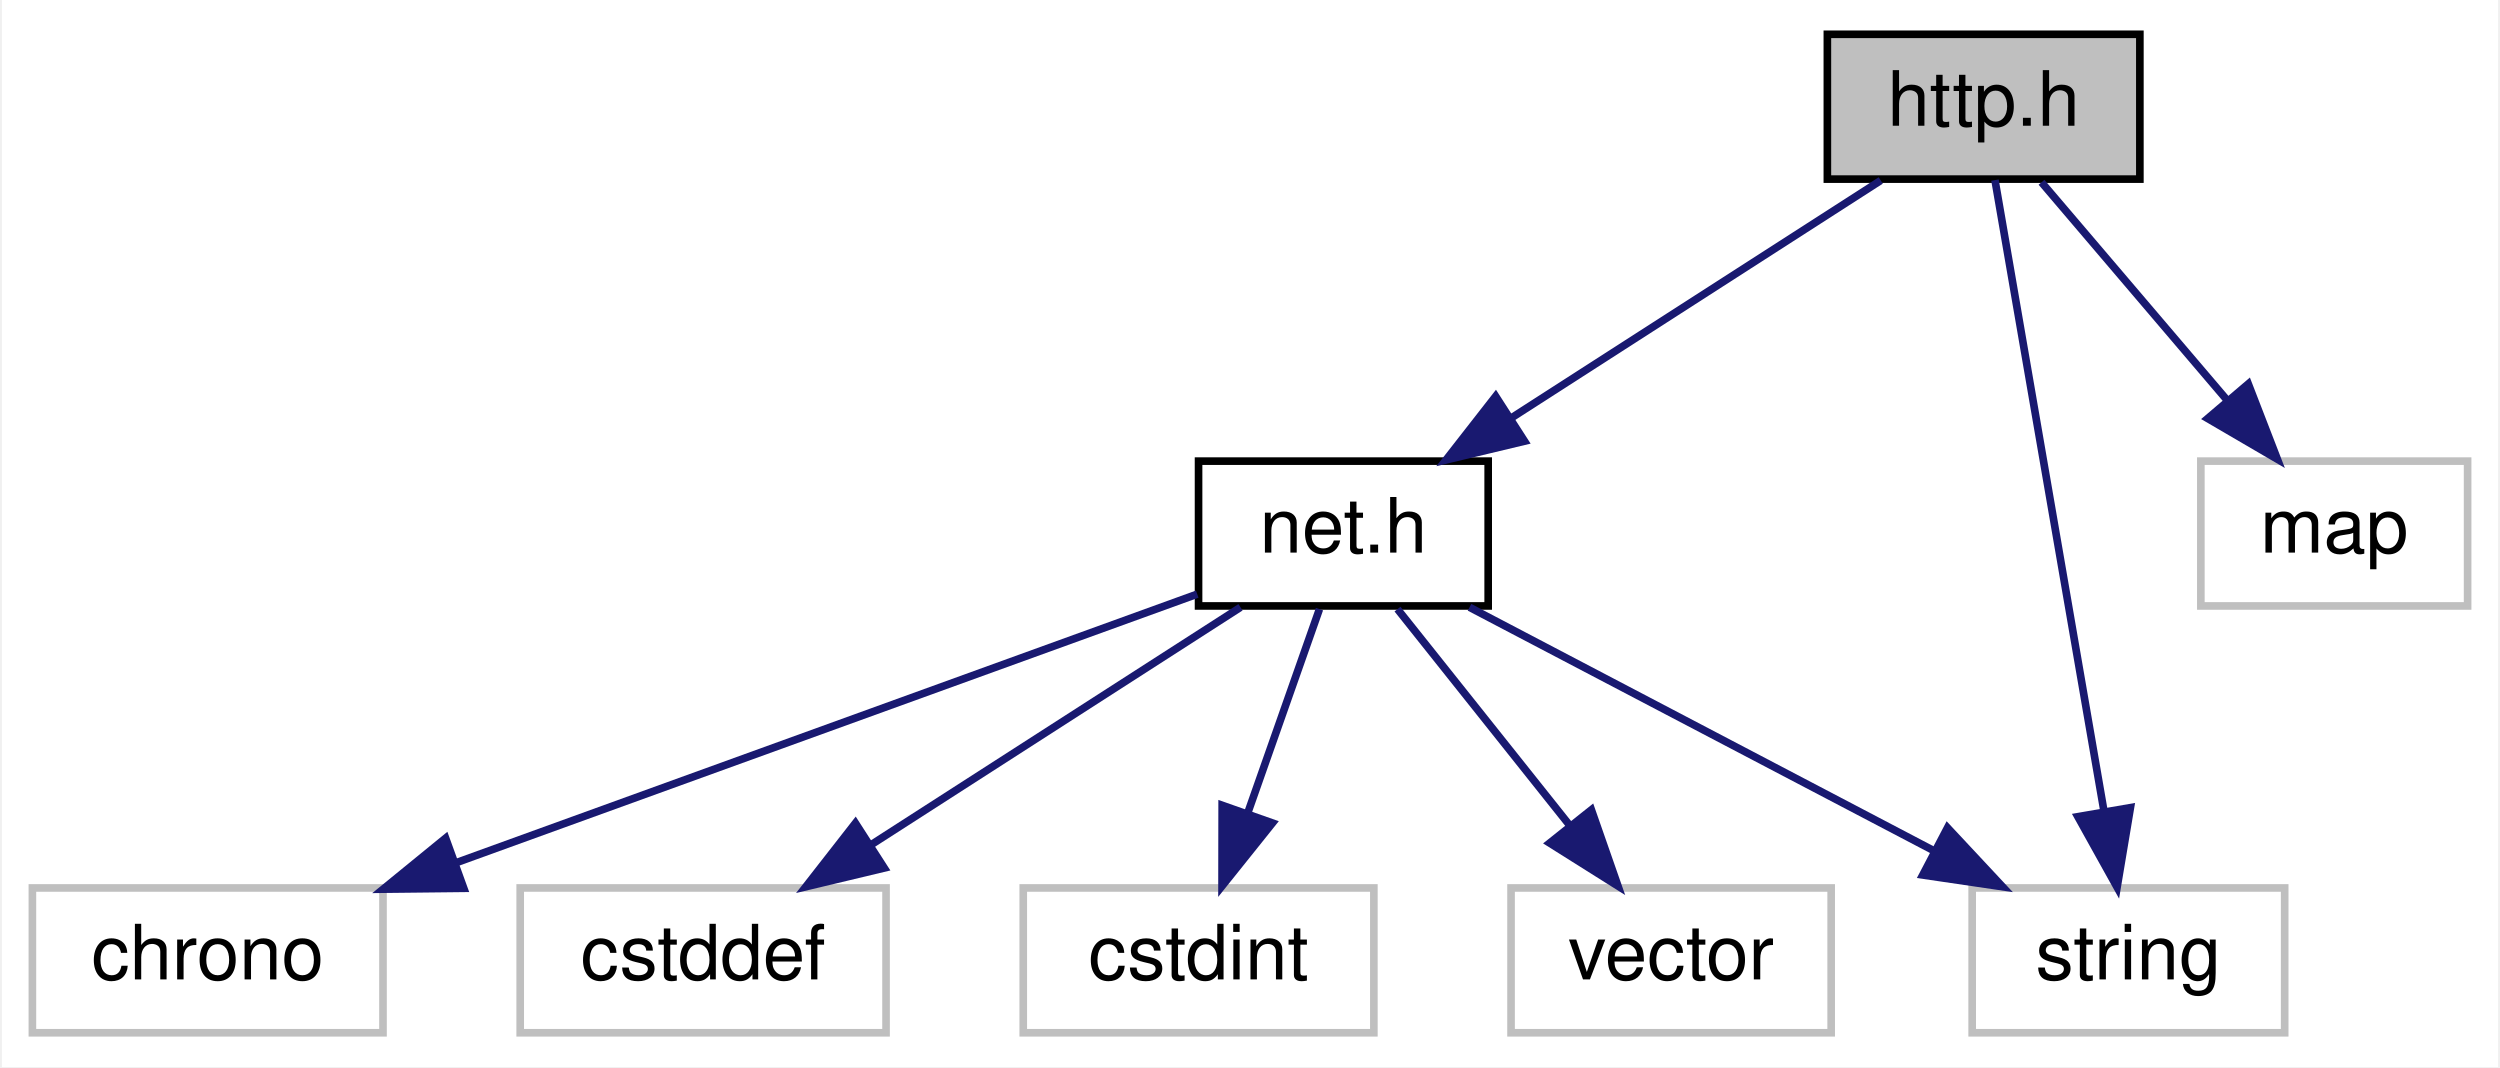
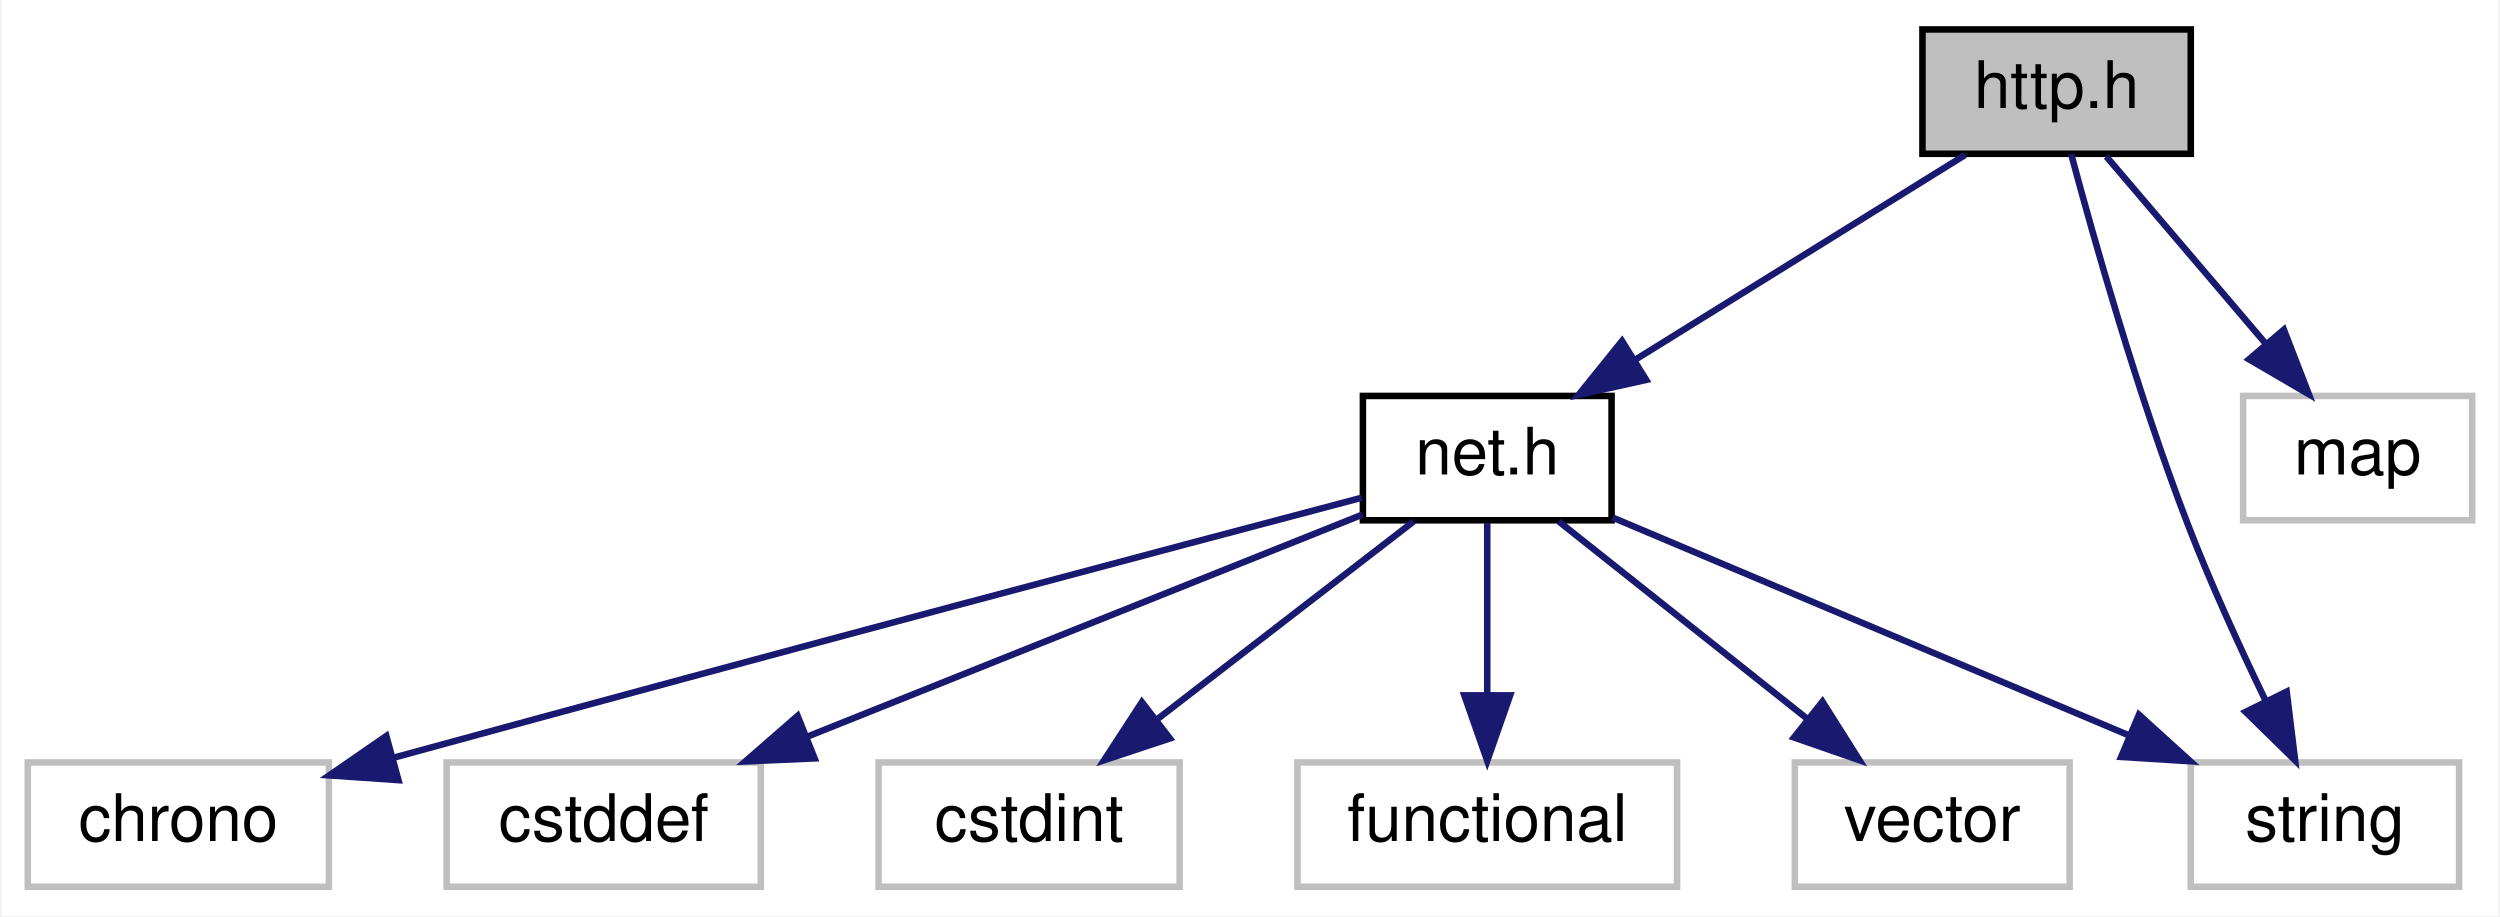
- <svg xmlns="http://www.w3.org/2000/svg" xmlns:xlink="http://www.w3.org/1999/xlink" width="328pt" height="140pt" viewBox="0.00 0.00 327.50 140.00">
+ <svg xmlns="http://www.w3.org/2000/svg" xmlns:xlink="http://www.w3.org/1999/xlink" width="382pt" height="140pt" viewBox="0.00 0.00 381.50 140.00">
  <g id="graph0" class="graph" transform="scale(1 1) rotate(0) translate(4 136)">
-     <polygon fill="white" stroke="none" points="-4,4 -4,-136 323.5,-136 323.5,4 -4,4" />
+     <polygon fill="white" stroke="none" points="-4,4 -4,-136 377.5,-136 377.5,4 -4,4" />
    <g id="node1" class="node">
-       <polygon fill="#bfbfbf" stroke="black" points="235.5,-112.5 235.5,-131.5 276.5,-131.5 276.5,-112.5 235.5,-112.5" />
-       <text text-anchor="middle" x="256" y="-119.5" font-family="Helvetica,sans-Serif" font-size="10.00">http.h</text>
+       <polygon fill="#bfbfbf" stroke="black" points="289.5,-112.5 289.5,-131.5 330.5,-131.5 330.5,-112.5 289.5,-112.5" />
+       <text text-anchor="middle" x="310" y="-119.5" font-family="Helvetica,sans-Serif" font-size="10.00">http.h</text>
    </g>
    <g id="node2" class="node">
      <g id="a_node2">
        <a xlink:href="net_8h.html" target="_top" xlink:title="net.h">
-           <polygon fill="white" stroke="black" points="153,-56.5 153,-75.5 191,-75.5 191,-56.5 153,-56.5" />
-           <text text-anchor="middle" x="172" y="-63.5" font-family="Helvetica,sans-Serif" font-size="10.00">net.h</text>
+           <polygon fill="white" stroke="black" points="204,-56.5 204,-75.5 242,-75.5 242,-56.5 204,-56.5" />
+           <text text-anchor="middle" x="223" y="-63.5" font-family="Helvetica,sans-Serif" font-size="10.00">net.h</text>
        </a>
      </g>
    </g>
    <g id="edge1" class="edge">
-       <path fill="none" stroke="midnightblue" d="M242.504,-112.324C229.4,-103.9 209.288,-90.971 193.893,-81.074" />
-       <polygon fill="midnightblue" stroke="midnightblue" points="195.767,-78.118 185.463,-75.654 191.982,-84.006 195.767,-78.118" />
+       <path fill="none" stroke="midnightblue" d="M296.022,-112.324C282.45,-103.9 261.62,-90.971 245.675,-81.074" />
+       <polygon fill="midnightblue" stroke="midnightblue" points="247.286,-77.954 236.943,-75.654 243.594,-83.902 247.286,-77.954" />
    </g>
-     <g id="node6" class="node">
-       <polygon fill="white" stroke="#bfbfbf" points="254.5,-0.5 254.5,-19.5 295.5,-19.5 295.5,-0.5 254.5,-0.5" />
-       <text text-anchor="middle" x="275" y="-7.5" font-family="Helvetica,sans-Serif" font-size="10.00">string</text>
+     <g id="node7" class="node">
+       <polygon fill="white" stroke="#bfbfbf" points="330.5,-0.5 330.5,-19.5 371.5,-19.5 371.5,-0.5 330.5,-0.5" />
+       <text text-anchor="middle" x="351" y="-7.5" font-family="Helvetica,sans-Serif" font-size="10.00">string</text>
+     </g>
+     <g id="edge9" class="edge">
+       <path fill="none" stroke="midnightblue" d="M312.222,-112.459C315.578,-99.911 322.363,-75.833 330,-56 333.485,-46.949 337.963,-37.162 341.887,-29.035" />
+       <polygon fill="midnightblue" stroke="midnightblue" points="345.155,-30.323 346.447,-19.808 338.879,-27.223 345.155,-30.323" />
+     </g>
+     <g id="node9" class="node">
+       <polygon fill="white" stroke="#bfbfbf" points="338.5,-56.5 338.5,-75.5 373.5,-75.5 373.5,-56.5 338.5,-56.5" />
+       <text text-anchor="middle" x="356" y="-63.5" font-family="Helvetica,sans-Serif" font-size="10.00">map</text>
    </g>
    <g id="edge8" class="edge">
-       <path fill="none" stroke="midnightblue" d="M257.491,-112.368C260.557,-94.617 267.63,-53.666 271.788,-29.597" />
-       <polygon fill="midnightblue" stroke="midnightblue" points="275.263,-30.041 273.516,-19.591 268.365,-28.85 275.263,-30.041" />
-     </g>
-     <g id="node8" class="node">
-       <polygon fill="white" stroke="#bfbfbf" points="284.5,-56.5 284.5,-75.5 319.5,-75.5 319.5,-56.5 284.5,-56.5" />
-       <text text-anchor="middle" x="302" y="-63.5" font-family="Helvetica,sans-Serif" font-size="10.00">map</text>
-     </g>
-     <g id="edge7" class="edge">
-       <path fill="none" stroke="midnightblue" d="M263.596,-112.083C270.227,-104.298 280.021,-92.802 288.058,-83.367" />
-       <polygon fill="midnightblue" stroke="midnightblue" points="290.725,-85.633 294.545,-75.751 285.396,-81.094 290.725,-85.633" />
+       <path fill="none" stroke="midnightblue" d="M317.596,-112.083C324.227,-104.298 334.021,-92.802 342.058,-83.367" />
+       <polygon fill="midnightblue" stroke="midnightblue" points="344.725,-85.633 348.545,-75.751 339.396,-81.094 344.725,-85.633" />
    </g>
    <g id="node3" class="node">
      <polygon fill="white" stroke="#bfbfbf" points="0,-0.5 0,-19.5 46,-19.5 46,-0.5 0,-0.5" />
      <text text-anchor="middle" x="23" y="-7.5" font-family="Helvetica,sans-Serif" font-size="10.00">chrono</text>
    </g>
    <g id="edge2" class="edge">
-       <path fill="none" stroke="midnightblue" d="M152.826,-58.051C128.252,-49.145 85.278,-33.571 55.54,-22.793" />
-       <polygon fill="midnightblue" stroke="midnightblue" points="56.602,-19.455 46.008,-19.338 54.217,-26.037 56.602,-19.455" />
+       <path fill="none" stroke="midnightblue" d="M203.831,-59.949C174.261,-52.138 115.5,-36.549 56.001,-20.251" />
+       <polygon fill="midnightblue" stroke="midnightblue" points="56.632,-16.794 46.062,-17.523 54.78,-23.545 56.632,-16.794" />
    </g>
    <g id="node4" class="node">
      <polygon fill="white" stroke="#bfbfbf" points="64,-0.5 64,-19.5 112,-19.5 112,-0.5 64,-0.5" />
      <text text-anchor="middle" x="88" y="-7.5" font-family="Helvetica,sans-Serif" font-size="10.00">cstddef</text>
    </g>
    <g id="edge3" class="edge">
-       <path fill="none" stroke="midnightblue" d="M158.504,-56.324C145.4,-47.9 125.288,-34.971 109.893,-25.074" />
-       <polygon fill="midnightblue" stroke="midnightblue" points="111.767,-22.118 101.463,-19.654 107.982,-28.006 111.767,-22.118" />
+       <path fill="none" stroke="midnightblue" d="M203.944,-57.378C181.903,-48.561 145.296,-33.919 119.111,-23.444" />
+       <polygon fill="midnightblue" stroke="midnightblue" points="120.222,-20.119 109.637,-19.655 117.622,-26.619 120.222,-20.119" />
    </g>
    <g id="node5" class="node">
      <polygon fill="white" stroke="#bfbfbf" points="130,-0.5 130,-19.5 176,-19.5 176,-0.5 130,-0.5" />
      <text text-anchor="middle" x="153" y="-7.5" font-family="Helvetica,sans-Serif" font-size="10.00">cstdint</text>
    </g>
    <g id="edge4" class="edge">
-       <path fill="none" stroke="midnightblue" d="M168.863,-56.083C166.317,-48.849 162.644,-38.409 159.473,-29.397" />
-       <polygon fill="midnightblue" stroke="midnightblue" points="162.7,-28.023 156.079,-19.751 156.097,-30.346 162.7,-28.023" />
+       <path fill="none" stroke="midnightblue" d="M211.753,-56.324C201.203,-48.185 185.199,-35.84 172.558,-26.087" />
+       <polygon fill="midnightblue" stroke="midnightblue" points="174.507,-23.171 164.451,-19.834 170.231,-28.713 174.507,-23.171" />
+     </g>
+     <g id="node6" class="node">
+       <polygon fill="white" stroke="#bfbfbf" points="194,-0.5 194,-19.5 252,-19.5 252,-0.5 194,-0.5" />
+       <text text-anchor="middle" x="223" y="-7.5" font-family="Helvetica,sans-Serif" font-size="10.00">functional</text>
    </g>
    <g id="edge5" class="edge">
-       <path fill="none" stroke="midnightblue" d="M188.549,-56.324C204.992,-47.703 230.435,-34.364 249.468,-24.386" />
-       <polygon fill="midnightblue" stroke="midnightblue" points="251.261,-27.398 258.492,-19.654 248.011,-21.198 251.261,-27.398" />
-     </g>
-     <g id="node7" class="node">
-       <polygon fill="white" stroke="#bfbfbf" points="194,-0.5 194,-19.5 236,-19.5 236,-0.5 194,-0.5" />
-       <text text-anchor="middle" x="215" y="-7.5" font-family="Helvetica,sans-Serif" font-size="10.00">vector</text>
+       <path fill="none" stroke="midnightblue" d="M223,-56.083C223,-49.006 223,-38.861 223,-29.986" />
+       <polygon fill="midnightblue" stroke="midnightblue" points="226.5,-29.751 223,-19.751 219.5,-29.751 226.5,-29.751" />
    </g>
    <g id="edge6" class="edge">
-       <path fill="none" stroke="midnightblue" d="M179.101,-56.083C185.237,-48.377 194.27,-37.033 201.739,-27.653" />
-       <polygon fill="midnightblue" stroke="midnightblue" points="204.54,-29.754 208.032,-19.751 199.064,-25.394 204.54,-29.754" />
+       <path fill="none" stroke="midnightblue" d="M242.163,-56.916C263.004,-48.123 296.592,-33.953 320.948,-23.678" />
+       <polygon fill="midnightblue" stroke="midnightblue" points="322.579,-26.789 330.432,-19.677 319.858,-20.339 322.579,-26.789" />
+     </g>
+     <g id="node8" class="node">
+       <polygon fill="white" stroke="#bfbfbf" points="270,-0.5 270,-19.5 312,-19.5 312,-0.5 270,-0.5" />
+       <text text-anchor="middle" x="291" y="-7.5" font-family="Helvetica,sans-Serif" font-size="10.00">vector</text>
+     </g>
+     <g id="edge7" class="edge">
+       <path fill="none" stroke="midnightblue" d="M233.925,-56.324C244.175,-48.185 259.721,-35.84 272.001,-26.087" />
+       <polygon fill="midnightblue" stroke="midnightblue" points="274.221,-28.794 279.876,-19.834 269.868,-23.312 274.221,-28.794" />
    </g>
  </g>
</svg>
